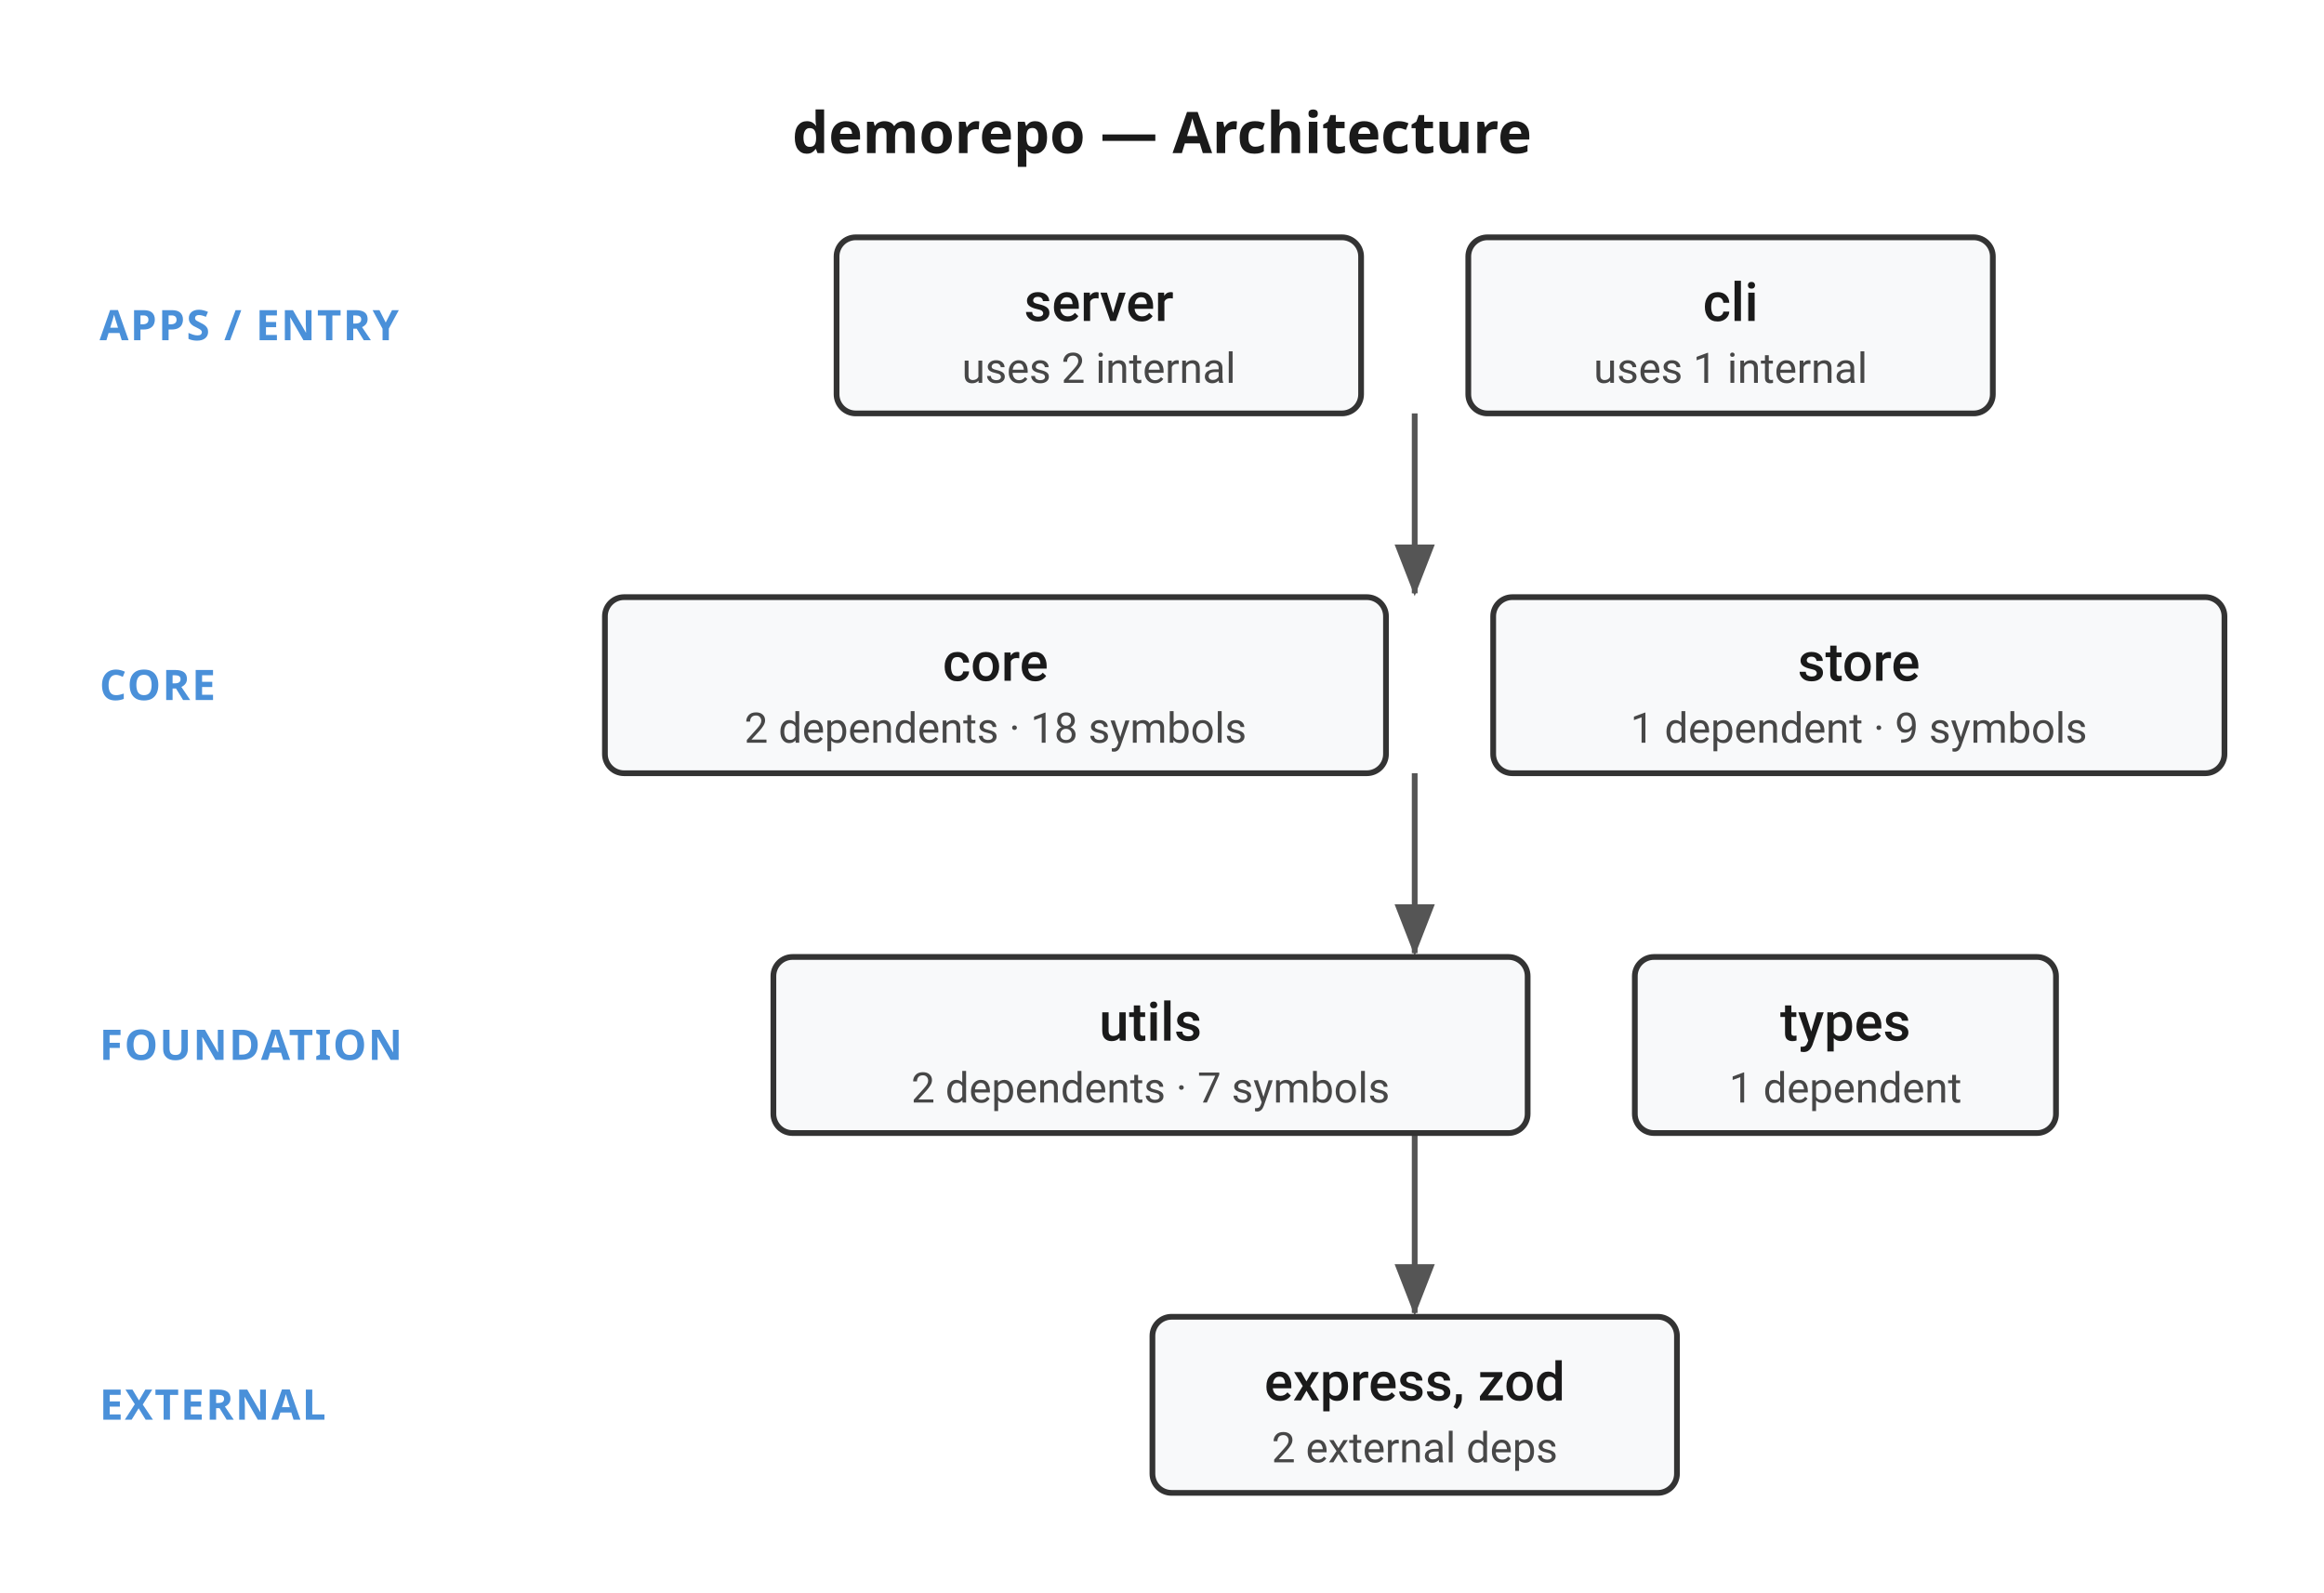
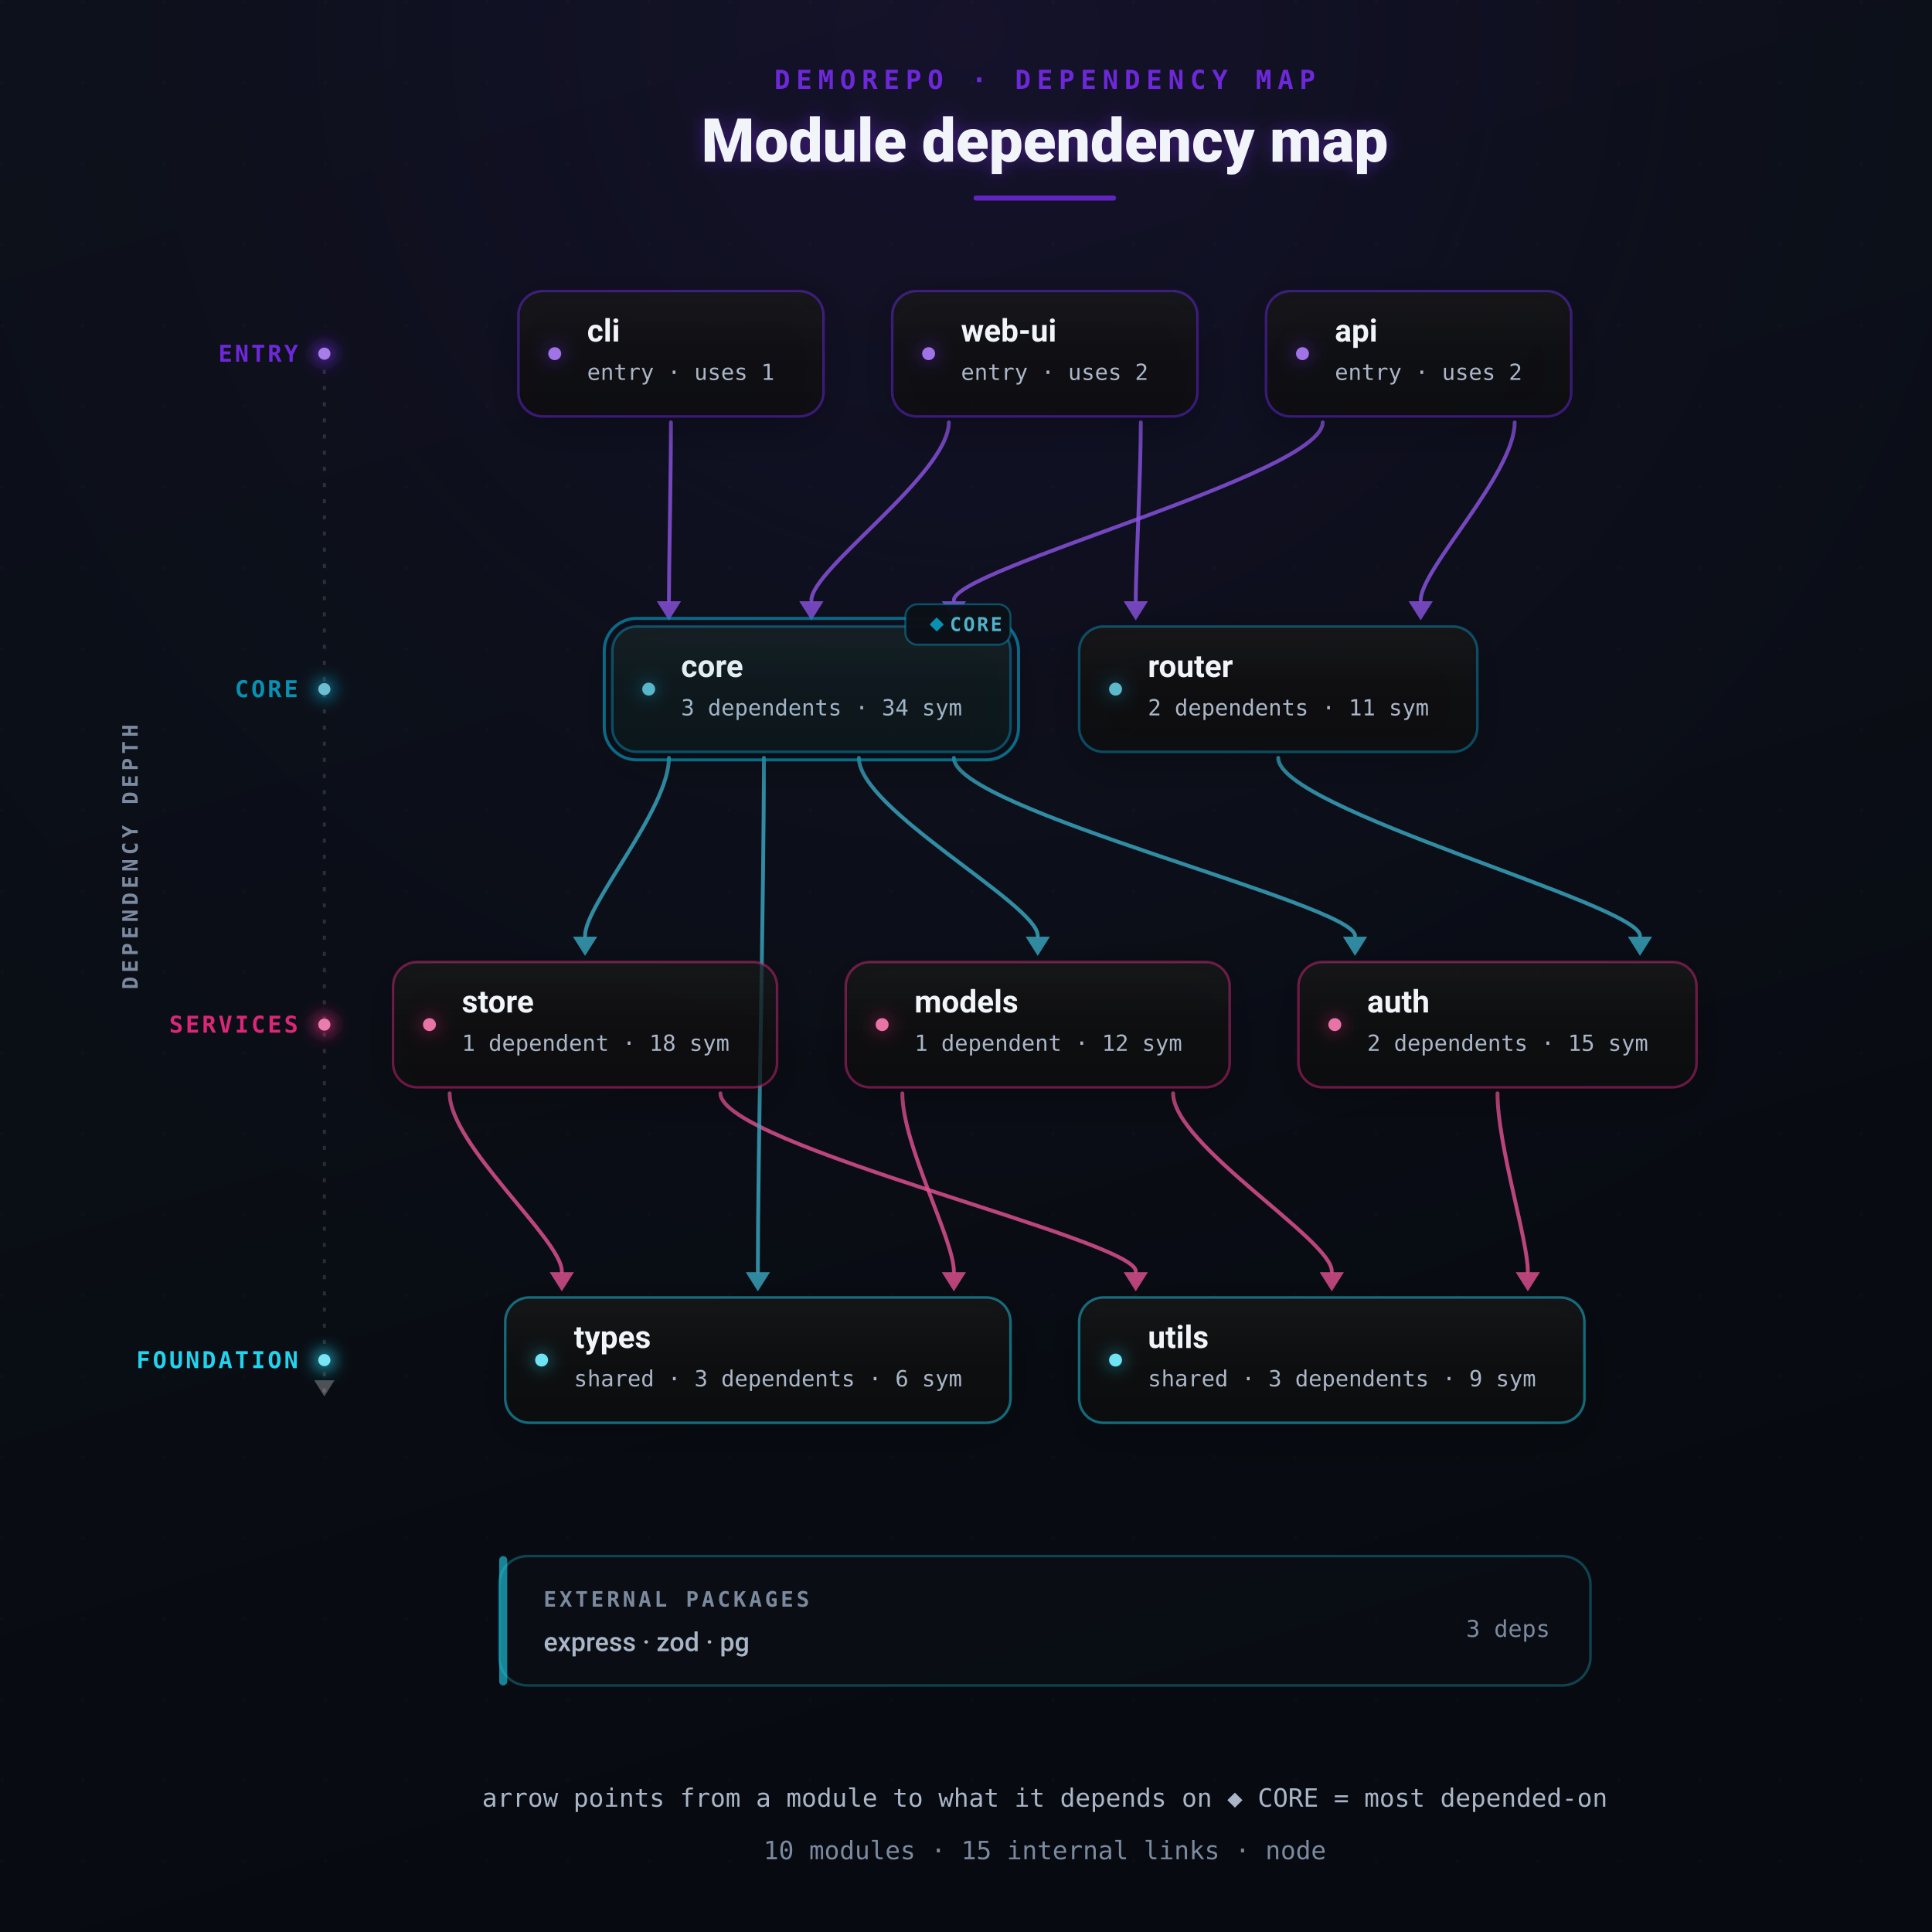
- <svg xmlns="http://www.w3.org/2000/svg" viewBox="0 0 607 416" width="607" height="416" role="img" aria-labelledby="d-title d-desc">
+ <svg xmlns="http://www.w3.org/2000/svg" viewBox="0 0 956 956" width="956" height="956" role="img" aria-labelledby="d-title d-desc">
  <defs>
-     <marker id="ah" markerWidth="9" markerHeight="7" refX="8.5" refY="3.5" orient="auto">
-       <polygon class="ah" points="0 0, 9 3.5, 0 7" fill="#555555" />
-     </marker>
-     <style>
-       .box { fill: #f8f9fa; stroke: #333333; stroke-width: 1.5px; }
-       .lbl { font-family: system-ui, -apple-system, "Segoe UI", Roboto, sans-serif; font-size: 14px; font-weight: 500; fill: #1a1a1a; }
-       .sub { font-size: 11px; font-weight: 400; opacity: .8; }
-       .arr { stroke: #555555; stroke-width: 1.5px; fill: none; }
-       .band { font-family: system-ui, sans-serif; font-size: 11px; font-weight: 700; fill: #4a90d9; letter-spacing: .04em; }
-       .ttl { font-family: system-ui, sans-serif; font-size: 15px; font-weight: 700; fill: #1a1a1a; }
-       @media (prefers-color-scheme: dark) {
-         .box { fill: #2d333b; stroke: #768390; }
-         .lbl { fill: #e6edf3; }
-         .arr { stroke: #768390; }
-         .ah  { fill: #768390; }
-         .ttl { fill: #e6edf3; }
-         .band { fill: #6cb6ff; }
-       }
-     </style>
+     <linearGradient id="bg" x1="0" y1="0" x2="0.3" y2="1">
+       <stop offset="0" stop-color="#0b1018" />
+       <stop offset="0.55" stop-color="#0a0e15" />
+       <stop offset="1" stop-color="#070a10" />
+     </linearGradient>
+     <radialGradient id="spot" cx="0.5" cy="0.02" r="0.8">
+       <stop offset="0" stop-color="rgba(109,40,217,0.1)" />
+       <stop offset="0.5" stop-color="rgba(109,40,217,0.025)" />
+       <stop offset="1" stop-color="rgba(0,0,0,0)" />
+     </radialGradient>
+     <linearGradient id="sheen" x1="0" y1="0" x2="0" y2="1">
+       <stop offset="0" stop-color="rgba(255,255,255,0.09)" />
+       <stop offset="0.5" stop-color="rgba(255,255,255,0.015)" />
+       <stop offset="1" stop-color="rgba(255,255,255,0)" />
+     </linearGradient>
+     <pattern id="grid" width="40" height="40" patternUnits="userSpaceOnUse">
+       <circle cx="1" cy="1" r="1" fill="rgba(255,255,255,0.014)" />
+     </pattern>
+     <filter id="glow" x="-80%" y="-80%" width="260%" height="260%">
+       <feGaussianBlur stdDeviation="11" />
+     </filter>
+     <filter id="glowS" x="-150%" y="-150%" width="400%" height="400%">
+       <feGaussianBlur stdDeviation="4" />
+     </filter>
+     <filter id="cardSh" x="-40%" y="-50%" width="180%" height="210%">
+       <feDropShadow dx="0" dy="6" stdDeviation="11" flood-color="#000000" flood-opacity="0.34" />
+     </filter>
  </defs>
-   <text class="ttl" x="303.5" y="40" text-anchor="middle">demorepo — Architecture</text>
-   <line class="arr" x1="369.5" y1="108" x2="369.5" y2="155" marker-end="url(#ah)" />
-   <line class="arr" x1="369.5" y1="202" x2="369.5" y2="249" marker-end="url(#ah)" />
-   <line class="arr" x1="369.5" y1="296" x2="369.5" y2="343" marker-end="url(#ah)" />
-   <text class="band" x="26" y="85" dominant-baseline="middle">APPS / ENTRY</text>
-   <g>
-     <rect class="box" x="218.5" y="62" width="137" height="46" rx="5" />
-     <text class="lbl" x="287" y="80" text-anchor="middle" dominant-baseline="middle">server</text>
-     <text class="lbl sub" x="287" y="97" text-anchor="middle" dominant-baseline="middle">uses 2 internal</text>
-   </g>
-   <g>
-     <rect class="box" x="383.5" y="62" width="137" height="46" rx="5" />
-     <text class="lbl" x="452" y="80" text-anchor="middle" dominant-baseline="middle">cli</text>
-     <text class="lbl sub" x="452" y="97" text-anchor="middle" dominant-baseline="middle">uses 1 internal</text>
-   </g>
-   <text class="band" x="26" y="179" dominant-baseline="middle">CORE</text>
-   <g>
-     <rect class="box" x="158" y="156" width="204" height="46" rx="5" />
-     <text class="lbl" x="260" y="174" text-anchor="middle" dominant-baseline="middle">core</text>
-     <text class="lbl sub" x="260" y="191" text-anchor="middle" dominant-baseline="middle">2 dependents · 18 symbols</text>
-   </g>
-   <g>
-     <rect class="box" x="390" y="156" width="191" height="46" rx="5" />
-     <text class="lbl" x="485.5" y="174" text-anchor="middle" dominant-baseline="middle">store</text>
-     <text class="lbl sub" x="485.5" y="191" text-anchor="middle" dominant-baseline="middle">1 dependent · 9 symbols</text>
-   </g>
-   <text class="band" x="26" y="273" dominant-baseline="middle">FOUNDATION</text>
-   <g>
-     <rect class="box" x="202" y="250" width="197" height="46" rx="5" />
-     <text class="lbl" x="300.5" y="268" text-anchor="middle" dominant-baseline="middle">utils</text>
-     <text class="lbl sub" x="300.5" y="285" text-anchor="middle" dominant-baseline="middle">2 dependents · 7 symbols</text>
-   </g>
-   <g>
-     <rect class="box" x="427" y="250" width="110" height="46" rx="5" />
-     <text class="lbl" x="482" y="268" text-anchor="middle" dominant-baseline="middle">types</text>
-     <text class="lbl sub" x="482" y="285" text-anchor="middle" dominant-baseline="middle">1 dependent</text>
-   </g>
-   <text class="band" x="26" y="367" dominant-baseline="middle">EXTERNAL</text>
-   <g>
-     <rect class="box" x="301" y="344" width="137" height="46" rx="5" />
-     <text class="lbl" x="369.5" y="362" text-anchor="middle" dominant-baseline="middle">express, zod</text>
-     <text class="lbl sub" x="369.5" y="379" text-anchor="middle" dominant-baseline="middle">2 external deps</text>
+   <rect x="0" y="0" width="956" height="956" fill="url(#bg)" />
+   <rect x="0" y="0" width="956" height="956" fill="url(#spot)" />
+   <rect x="0" y="0" width="956" height="956" fill="url(#grid)" />
+   <g transform="translate(38.5,0.0)">
+     <text x="478.5" y="44" font-family="ui-monospace,SFMono-Regular,&quot;SF Mono&quot;,Menlo,Monaco,Consolas,monospace" font-size="13" font-weight="600" fill="#6d28d9" text-anchor="middle" letter-spacing="3">DEMOREPO · DEPENDENCY MAP</text>
+     <text x="478.5" y="80" font-family="ui-sans-serif,system-ui,-apple-system,&quot;Segoe UI&quot;,Roboto,sans-serif" font-size="30" font-weight="800" fill="#6d28d9" text-anchor="middle" opacity="0.45" filter="url(#glowS)">Module dependency map</text>
+     <text x="478.5" y="80" font-family="ui-sans-serif,system-ui,-apple-system,&quot;Segoe UI&quot;,Roboto,sans-serif" font-size="30" font-weight="800" fill="#f1f5f9" text-anchor="middle">Module dependency map</text>
+     <line x1="444.5" y1="98" x2="512.5" y2="98" stroke="#6d28d9" stroke-width="2.5" stroke-linecap="round" opacity="0.85" />
+     <path d="M 431.0 209.0 C 431.0 234.5, 363.0 281.5, 363.0 297.0" fill="none" stroke="#8a53e1" stroke-width="1.9" opacity="0.82" stroke-linecap="round" />
+     <path d="M 357.0 297.5 L 363.0 307.0 L 369.0 297.5 Z" fill="#8a53e1" opacity="0.82" />
+     <path d="M 526.0 209.0 C 526.0 234.5, 523.5 281.5, 523.5 297.0" fill="none" stroke="#8a53e1" stroke-width="1.9" opacity="0.82" stroke-linecap="round" />
+     <path d="M 517.5 297.5 L 523.5 307.0 L 529.5 297.5 Z" fill="#8a53e1" opacity="0.82" />
+     <path d="M 293.5 209.0 C 293.5 234.5, 292.5 281.5, 292.5 297.0" fill="none" stroke="#8a53e1" stroke-width="1.9" opacity="0.82" stroke-linecap="round" />
+     <path d="M 286.5 297.5 L 292.5 307.0 L 298.5 297.5 Z" fill="#8a53e1" opacity="0.82" />
+     <path d="M 616.0 209.0 C 616.0 234.5, 433.5 281.5, 433.5 297.0" fill="none" stroke="#8a53e1" stroke-width="1.9" opacity="0.82" stroke-linecap="round" />
+     <path d="M 427.5 297.5 L 433.5 307.0 L 439.5 297.5 Z" fill="#8a53e1" opacity="0.82" />
+     <path d="M 711.0 209.0 C 711.0 234.5, 664.5 281.5, 664.5 297.0" fill="none" stroke="#8a53e1" stroke-width="1.9" opacity="0.82" stroke-linecap="round" />
+     <path d="M 658.5 297.5 L 664.5 307.0 L 670.5 297.5 Z" fill="#8a53e1" opacity="0.82" />
+     <path d="M 433.5 375.0 C 433.5 400.5, 632.0 447.5, 632.0 463.0" fill="none" stroke="#39a7c1" stroke-width="1.9" opacity="0.82" stroke-linecap="round" />
+     <path d="M 626.0 463.5 L 632.0 473.0 L 638.0 463.5 Z" fill="#39a7c1" opacity="0.82" />
+     <path d="M 292.5 375.0 C 292.5 400.5, 251.0 447.5, 251.0 463.0" fill="none" stroke="#39a7c1" stroke-width="1.9" opacity="0.82" stroke-linecap="round" />
+     <path d="M 245.0 463.5 L 251.0 473.0 L 257.0 463.5 Z" fill="#39a7c1" opacity="0.82" />
+     <path d="M 386.5 375.0 C 386.5 400.5, 475.0 447.5, 475.0 463.0" fill="none" stroke="#39a7c1" stroke-width="1.9" opacity="0.82" stroke-linecap="round" />
+     <path d="M 469.0 463.5 L 475.0 473.0 L 481.0 463.5 Z" fill="#39a7c1" opacity="0.82" />
+     <path d="M 594.0 375.0 C 594.0 400.5, 773.0 447.5, 773.0 463.0" fill="none" stroke="#39a7c1" stroke-width="1.9" opacity="0.82" stroke-linecap="round" />
+     <path d="M 767.0 463.5 L 773.0 473.0 L 779.0 463.5 Z" fill="#39a7c1" opacity="0.82" />
+     <path d="M 318.0 541.0 C 318.0 566.5, 523.5 613.5, 523.5 629.0" fill="none" stroke="#e25292" stroke-width="1.9" opacity="0.82" stroke-linecap="round" />
+     <path d="M 517.5 629.5 L 523.5 639.0 L 529.5 629.5 Z" fill="#e25292" opacity="0.82" />
+     <path d="M 702.5 541.0 C 702.5 566.5, 717.5 613.5, 717.5 629.0" fill="none" stroke="#e25292" stroke-width="1.9" opacity="0.82" stroke-linecap="round" />
+     <path d="M 711.5 629.5 L 717.5 639.0 L 723.5 629.5 Z" fill="#e25292" opacity="0.82" />
+     <path d="M 542.0 541.0 C 542.0 566.5, 620.5 613.5, 620.5 629.0" fill="none" stroke="#e25292" stroke-width="1.9" opacity="0.82" stroke-linecap="round" />
+     <path d="M 614.5 629.5 L 620.5 639.0 L 626.5 629.5 Z" fill="#e25292" opacity="0.82" />
+     <path d="M 184.0 541.0 C 184.0 566.5, 239.5 613.5, 239.5 629.0" fill="none" stroke="#e25292" stroke-width="1.9" opacity="0.82" stroke-linecap="round" />
+     <path d="M 233.5 629.5 L 239.5 639.0 L 245.5 629.5 Z" fill="#e25292" opacity="0.82" />
+     <path d="M 408.0 541.0 C 408.0 566.5, 433.5 613.5, 433.5 629.0" fill="none" stroke="#e25292" stroke-width="1.9" opacity="0.82" stroke-linecap="round" />
+     <path d="M 427.5 629.5 L 433.5 639.0 L 439.5 629.5 Z" fill="#e25292" opacity="0.82" />
+     <path d="M 339.5 375.0 C 339.5 443.6, 336.5 570.4, 336.5 629.0" fill="none" stroke="#39a7c1" stroke-width="1.9" opacity="0.82" stroke-linecap="round" />
+     <path d="M 330.5 629.5 L 336.5 639.0 L 342.5 629.5 Z" fill="#39a7c1" opacity="0.82" />
+     <line x1="122" y1="175" x2="122" y2="689" stroke="rgba(255,255,255,0.13)" stroke-width="1.5" stroke-dasharray="2 6" />
+     <path d="M 117 683 L 122 691 L 127 683 Z" fill="rgba(255,255,255,0.28)" />
+     <text x="26" y="424" font-family="ui-monospace,SFMono-Regular,&quot;SF Mono&quot;,Menlo,Monaco,Consolas,monospace" font-size="10.5" font-weight="700" fill="#7c8aa0" text-anchor="middle" dominant-baseline="central" letter-spacing="2" transform="rotate(-90 26 424.0)">DEPENDENCY DEPTH</text>
+     <circle cx="122" cy="175" r="4.5" fill="#6d28d9" filter="url(#glowS)" />
+     <circle cx="122" cy="175" r="3" fill="#a77ee8" />
+     <text x="109" y="175" font-family="ui-monospace,SFMono-Regular,&quot;SF Mono&quot;,Menlo,Monaco,Consolas,monospace" font-size="11.5" font-weight="700" fill="#6d28d9" text-anchor="end" dominant-baseline="central" letter-spacing="1.2">ENTRY</text>
+     <circle cx="122" cy="341" r="4.5" fill="#0891b2" filter="url(#glowS)" />
+     <circle cx="122" cy="341" r="3" fill="#6bbdd1" />
+     <text x="109" y="341" font-family="ui-monospace,SFMono-Regular,&quot;SF Mono&quot;,Menlo,Monaco,Consolas,monospace" font-size="11.5" font-weight="700" fill="#0891b2" text-anchor="end" dominant-baseline="central" letter-spacing="1.2">CORE</text>
+     <circle cx="122" cy="507" r="4.5" fill="#db2777" filter="url(#glowS)" />
+     <circle cx="122" cy="507" r="3" fill="#e97dad" />
+     <text x="109" y="507" font-family="ui-monospace,SFMono-Regular,&quot;SF Mono&quot;,Menlo,Monaco,Consolas,monospace" font-size="11.5" font-weight="700" fill="#db2777" text-anchor="end" dominant-baseline="central" letter-spacing="1.2">SERVICES</text>
+     <circle cx="122" cy="673" r="4.5" fill="#22d3ee" filter="url(#glowS)" />
+     <circle cx="122" cy="673" r="3" fill="#7ae5f5" />
+     <text x="109" y="673" font-family="ui-monospace,SFMono-Regular,&quot;SF Mono&quot;,Menlo,Monaco,Consolas,monospace" font-size="11.5" font-weight="700" fill="#22d3ee" text-anchor="end" dominant-baseline="central" letter-spacing="1.2">FOUNDATION</text>
+     <rect x="218" y="144" width="151" height="62" rx="12" fill="rgba(11,15,23,0.7)" stroke="rgba(109,40,217,0.45)" stroke-width="1.25" filter="url(#cardSh)" />
+     <rect x="218" y="144" width="151" height="62" rx="12" fill="url(#sheen)" opacity="0.4" />
+     <circle cx="236" cy="175" r="4.5" fill="#6d28d9" opacity="0.4" filter="url(#glowS)" />
+     <circle cx="236" cy="175" r="3.2" fill="#a073e6" />
+     <text x="252" y="169" font-family="ui-sans-serif,system-ui,-apple-system,&quot;Segoe UI&quot;,Roboto,sans-serif" font-size="15.5" font-weight="700" fill="#f1f5f9" text-anchor="start">cli</text>
+     <text x="252" y="188" font-family="ui-monospace,SFMono-Regular,&quot;SF Mono&quot;,Menlo,Monaco,Consolas,monospace" font-size="11" font-weight="400" fill="#aab6c8" text-anchor="start">entry · uses 1</text>
+     <rect x="403" y="144" width="151" height="62" rx="12" fill="rgba(11,15,23,0.7)" stroke="rgba(109,40,217,0.45)" stroke-width="1.25" filter="url(#cardSh)" />
+     <rect x="403" y="144" width="151" height="62" rx="12" fill="url(#sheen)" opacity="0.4" />
+     <circle cx="421" cy="175" r="4.5" fill="#6d28d9" opacity="0.4" filter="url(#glowS)" />
+     <circle cx="421" cy="175" r="3.2" fill="#a073e6" />
+     <text x="437" y="169" font-family="ui-sans-serif,system-ui,-apple-system,&quot;Segoe UI&quot;,Roboto,sans-serif" font-size="15.5" font-weight="700" fill="#f1f5f9" text-anchor="start">web-ui</text>
+     <text x="437" y="188" font-family="ui-monospace,SFMono-Regular,&quot;SF Mono&quot;,Menlo,Monaco,Consolas,monospace" font-size="11" font-weight="400" fill="#aab6c8" text-anchor="start">entry · uses 2</text>
+     <rect x="588" y="144" width="151" height="62" rx="12" fill="rgba(11,15,23,0.7)" stroke="rgba(109,40,217,0.45)" stroke-width="1.25" filter="url(#cardSh)" />
+     <rect x="588" y="144" width="151" height="62" rx="12" fill="url(#sheen)" opacity="0.4" />
+     <circle cx="606" cy="175" r="4.5" fill="#6d28d9" opacity="0.4" filter="url(#glowS)" />
+     <circle cx="606" cy="175" r="3.2" fill="#a073e6" />
+     <text x="622" y="169" font-family="ui-sans-serif,system-ui,-apple-system,&quot;Segoe UI&quot;,Roboto,sans-serif" font-size="15.5" font-weight="700" fill="#f1f5f9" text-anchor="start">api</text>
+     <text x="622" y="188" font-family="ui-monospace,SFMono-Regular,&quot;SF Mono&quot;,Menlo,Monaco,Consolas,monospace" font-size="11" font-weight="400" fill="#aab6c8" text-anchor="start">entry · uses 2</text>
+     <rect x="264.5" y="310" width="197" height="62" rx="12" fill="rgba(11,15,23,0.7)" stroke="rgba(8,145,178,0.45)" stroke-width="1.25" filter="url(#cardSh)" />
+     <rect x="264.5" y="310" width="197" height="62" rx="12" fill="url(#sheen)" opacity="0.4" />
+     <circle cx="282.5" cy="341" r="4.5" fill="#0891b2" opacity="0.4" filter="url(#glowS)" />
+     <circle cx="282.5" cy="341" r="3.2" fill="#5eb8cd" />
+     <text x="298.5" y="335" font-family="ui-sans-serif,system-ui,-apple-system,&quot;Segoe UI&quot;,Roboto,sans-serif" font-size="15.5" font-weight="700" fill="#f1f5f9" text-anchor="start">core</text>
+     <text x="298.5" y="354" font-family="ui-monospace,SFMono-Regular,&quot;SF Mono&quot;,Menlo,Monaco,Consolas,monospace" font-size="11" font-weight="400" fill="#aab6c8" text-anchor="start">3 dependents · 34 sym</text>
+     <rect x="264.5" y="310" width="197" height="62" rx="12" fill="rgba(8,145,178,0.07)" />
+     <rect x="260.5" y="306.0" width="205" height="70" rx="16" fill="none" stroke="#0891b2" stroke-width="1.5" opacity="0.7" />
+     <rect x="409.5" y="299.0" width="52" height="20" rx="6" fill="rgba(11,15,23,0.95)" stroke="rgba(8,145,178,0.5)" stroke-width="1" />
+     <path d="M 421.5 309.0 l 3.5 -3.5 l 3.5 3.5 l -3.5 3.5 Z" fill="#0891b2" />
+     <text x="431.5" y="309" font-family="ui-monospace,SFMono-Regular,&quot;SF Mono&quot;,Menlo,Monaco,Consolas,monospace" font-size="9.5" font-weight="800" fill="#52b2c9" text-anchor="start" dominant-baseline="central" letter-spacing="1">CORE</text>
+     <rect x="495.5" y="310" width="197" height="62" rx="12" fill="rgba(11,15,23,0.7)" stroke="rgba(8,145,178,0.45)" stroke-width="1.25" filter="url(#cardSh)" />
+     <rect x="495.5" y="310" width="197" height="62" rx="12" fill="url(#sheen)" opacity="0.4" />
+     <circle cx="513.5" cy="341" r="4.5" fill="#0891b2" opacity="0.4" filter="url(#glowS)" />
+     <circle cx="513.5" cy="341" r="3.2" fill="#5eb8cd" />
+     <text x="529.5" y="335" font-family="ui-sans-serif,system-ui,-apple-system,&quot;Segoe UI&quot;,Roboto,sans-serif" font-size="15.5" font-weight="700" fill="#f1f5f9" text-anchor="start">router</text>
+     <text x="529.5" y="354" font-family="ui-monospace,SFMono-Regular,&quot;SF Mono&quot;,Menlo,Monaco,Consolas,monospace" font-size="11" font-weight="400" fill="#aab6c8" text-anchor="start">2 dependents · 11 sym</text>
+     <rect x="156" y="476" width="190" height="62" rx="12" fill="rgba(11,15,23,0.7)" stroke="rgba(219,39,119,0.45)" stroke-width="1.25" filter="url(#cardSh)" />
+     <rect x="156" y="476" width="190" height="62" rx="12" fill="url(#sheen)" opacity="0.4" />
+     <circle cx="174" cy="507" r="4.5" fill="#db2777" opacity="0.4" filter="url(#glowS)" />
+     <circle cx="174" cy="507" r="3.2" fill="#e873a7" />
+     <text x="190" y="501" font-family="ui-sans-serif,system-ui,-apple-system,&quot;Segoe UI&quot;,Roboto,sans-serif" font-size="15.5" font-weight="700" fill="#f1f5f9" text-anchor="start">store</text>
+     <text x="190" y="520" font-family="ui-monospace,SFMono-Regular,&quot;SF Mono&quot;,Menlo,Monaco,Consolas,monospace" font-size="11" font-weight="400" fill="#aab6c8" text-anchor="start">1 dependent · 18 sym</text>
+     <rect x="380" y="476" width="190" height="62" rx="12" fill="rgba(11,15,23,0.7)" stroke="rgba(219,39,119,0.45)" stroke-width="1.25" filter="url(#cardSh)" />
+     <rect x="380" y="476" width="190" height="62" rx="12" fill="url(#sheen)" opacity="0.4" />
+     <circle cx="398" cy="507" r="4.5" fill="#db2777" opacity="0.4" filter="url(#glowS)" />
+     <circle cx="398" cy="507" r="3.2" fill="#e873a7" />
+     <text x="414" y="501" font-family="ui-sans-serif,system-ui,-apple-system,&quot;Segoe UI&quot;,Roboto,sans-serif" font-size="15.5" font-weight="700" fill="#f1f5f9" text-anchor="start">models</text>
+     <text x="414" y="520" font-family="ui-monospace,SFMono-Regular,&quot;SF Mono&quot;,Menlo,Monaco,Consolas,monospace" font-size="11" font-weight="400" fill="#aab6c8" text-anchor="start">1 dependent · 12 sym</text>
+     <rect x="604" y="476" width="197" height="62" rx="12" fill="rgba(11,15,23,0.7)" stroke="rgba(219,39,119,0.45)" stroke-width="1.25" filter="url(#cardSh)" />
+     <rect x="604" y="476" width="197" height="62" rx="12" fill="url(#sheen)" opacity="0.4" />
+     <circle cx="622" cy="507" r="4.5" fill="#db2777" opacity="0.4" filter="url(#glowS)" />
+     <circle cx="622" cy="507" r="3.2" fill="#e873a7" />
+     <text x="638" y="501" font-family="ui-sans-serif,system-ui,-apple-system,&quot;Segoe UI&quot;,Roboto,sans-serif" font-size="15.5" font-weight="700" fill="#f1f5f9" text-anchor="start">auth</text>
+     <text x="638" y="520" font-family="ui-monospace,SFMono-Regular,&quot;SF Mono&quot;,Menlo,Monaco,Consolas,monospace" font-size="11" font-weight="400" fill="#aab6c8" text-anchor="start">2 dependents · 15 sym</text>
+     <rect x="211.5" y="642" width="250" height="62" rx="12" fill="rgba(11,15,23,0.7)" stroke="rgba(34,211,238,0.45)" stroke-width="1.25" filter="url(#cardSh)" />
+     <rect x="211.5" y="642" width="250" height="62" rx="12" fill="url(#sheen)" opacity="0.4" />
+     <circle cx="229.5" cy="673" r="4.5" fill="#22d3ee" opacity="0.4" filter="url(#glowS)" />
+     <circle cx="229.5" cy="673" r="3.2" fill="#6fe2f4" />
+     <text x="245.5" y="667" font-family="ui-sans-serif,system-ui,-apple-system,&quot;Segoe UI&quot;,Roboto,sans-serif" font-size="15.5" font-weight="700" fill="#f1f5f9" text-anchor="start">types</text>
+     <text x="245.5" y="686" font-family="ui-monospace,SFMono-Regular,&quot;SF Mono&quot;,Menlo,Monaco,Consolas,monospace" font-size="11" font-weight="400" fill="#aab6c8" text-anchor="start">shared · 3 dependents · 6 sym</text>
+     <rect x="495.5" y="642" width="250" height="62" rx="12" fill="rgba(11,15,23,0.7)" stroke="rgba(34,211,238,0.45)" stroke-width="1.25" filter="url(#cardSh)" />
+     <rect x="495.5" y="642" width="250" height="62" rx="12" fill="url(#sheen)" opacity="0.4" />
+     <circle cx="513.5" cy="673" r="4.5" fill="#22d3ee" opacity="0.4" filter="url(#glowS)" />
+     <circle cx="513.5" cy="673" r="3.2" fill="#6fe2f4" />
+     <text x="529.5" y="667" font-family="ui-sans-serif,system-ui,-apple-system,&quot;Segoe UI&quot;,Roboto,sans-serif" font-size="15.5" font-weight="700" fill="#f1f5f9" text-anchor="start">utils</text>
+     <text x="529.5" y="686" font-family="ui-monospace,SFMono-Regular,&quot;SF Mono&quot;,Menlo,Monaco,Consolas,monospace" font-size="11" font-weight="400" fill="#aab6c8" text-anchor="start">shared · 3 dependents · 9 sym</text>
+     <rect x="208.5" y="770" width="540" height="64" rx="14" fill="rgba(11,15,23,0.55)" stroke="rgba(34,211,238,0.28)" stroke-width="1.25" />
+     <rect x="208.5" y="770" width="4" height="64" rx="2" fill="rgba(34,211,238,0.6)" />
+     <text x="230.5" y="795" font-family="ui-monospace,SFMono-Regular,&quot;SF Mono&quot;,Menlo,Monaco,Consolas,monospace" font-size="10.5" font-weight="700" fill="#7c8aa0" text-anchor="start" letter-spacing="1.5">EXTERNAL PACKAGES</text>
+     <text x="230.5" y="817" font-family="ui-sans-serif,system-ui,-apple-system,&quot;Segoe UI&quot;,Roboto,sans-serif" font-size="13" font-weight="500" fill="#aab6c8" text-anchor="start">express   ·   zod   ·   pg</text>
+     <text x="728.5" y="806" font-family="ui-monospace,SFMono-Regular,&quot;SF Mono&quot;,Menlo,Monaco,Consolas,monospace" font-size="11.5" font-weight="400" fill="#7c8aa0" text-anchor="end" dominant-baseline="central">3 deps</text>
+     <text x="478.5" y="894" font-family="ui-monospace,SFMono-Regular,&quot;SF Mono&quot;,Menlo,Monaco,Consolas,monospace" font-size="12.5" font-weight="400" fill="#aab6c8" text-anchor="middle">arrow points from a module to what it depends on    ◆ CORE = most depended-on</text>
+     <text x="478.5" y="920" font-family="ui-monospace,SFMono-Regular,&quot;SF Mono&quot;,Menlo,Monaco,Consolas,monospace" font-size="12.5" font-weight="400" fill="#7c8aa0" text-anchor="middle">10 modules · 15 internal links · node</text>
  </g>
</svg>
